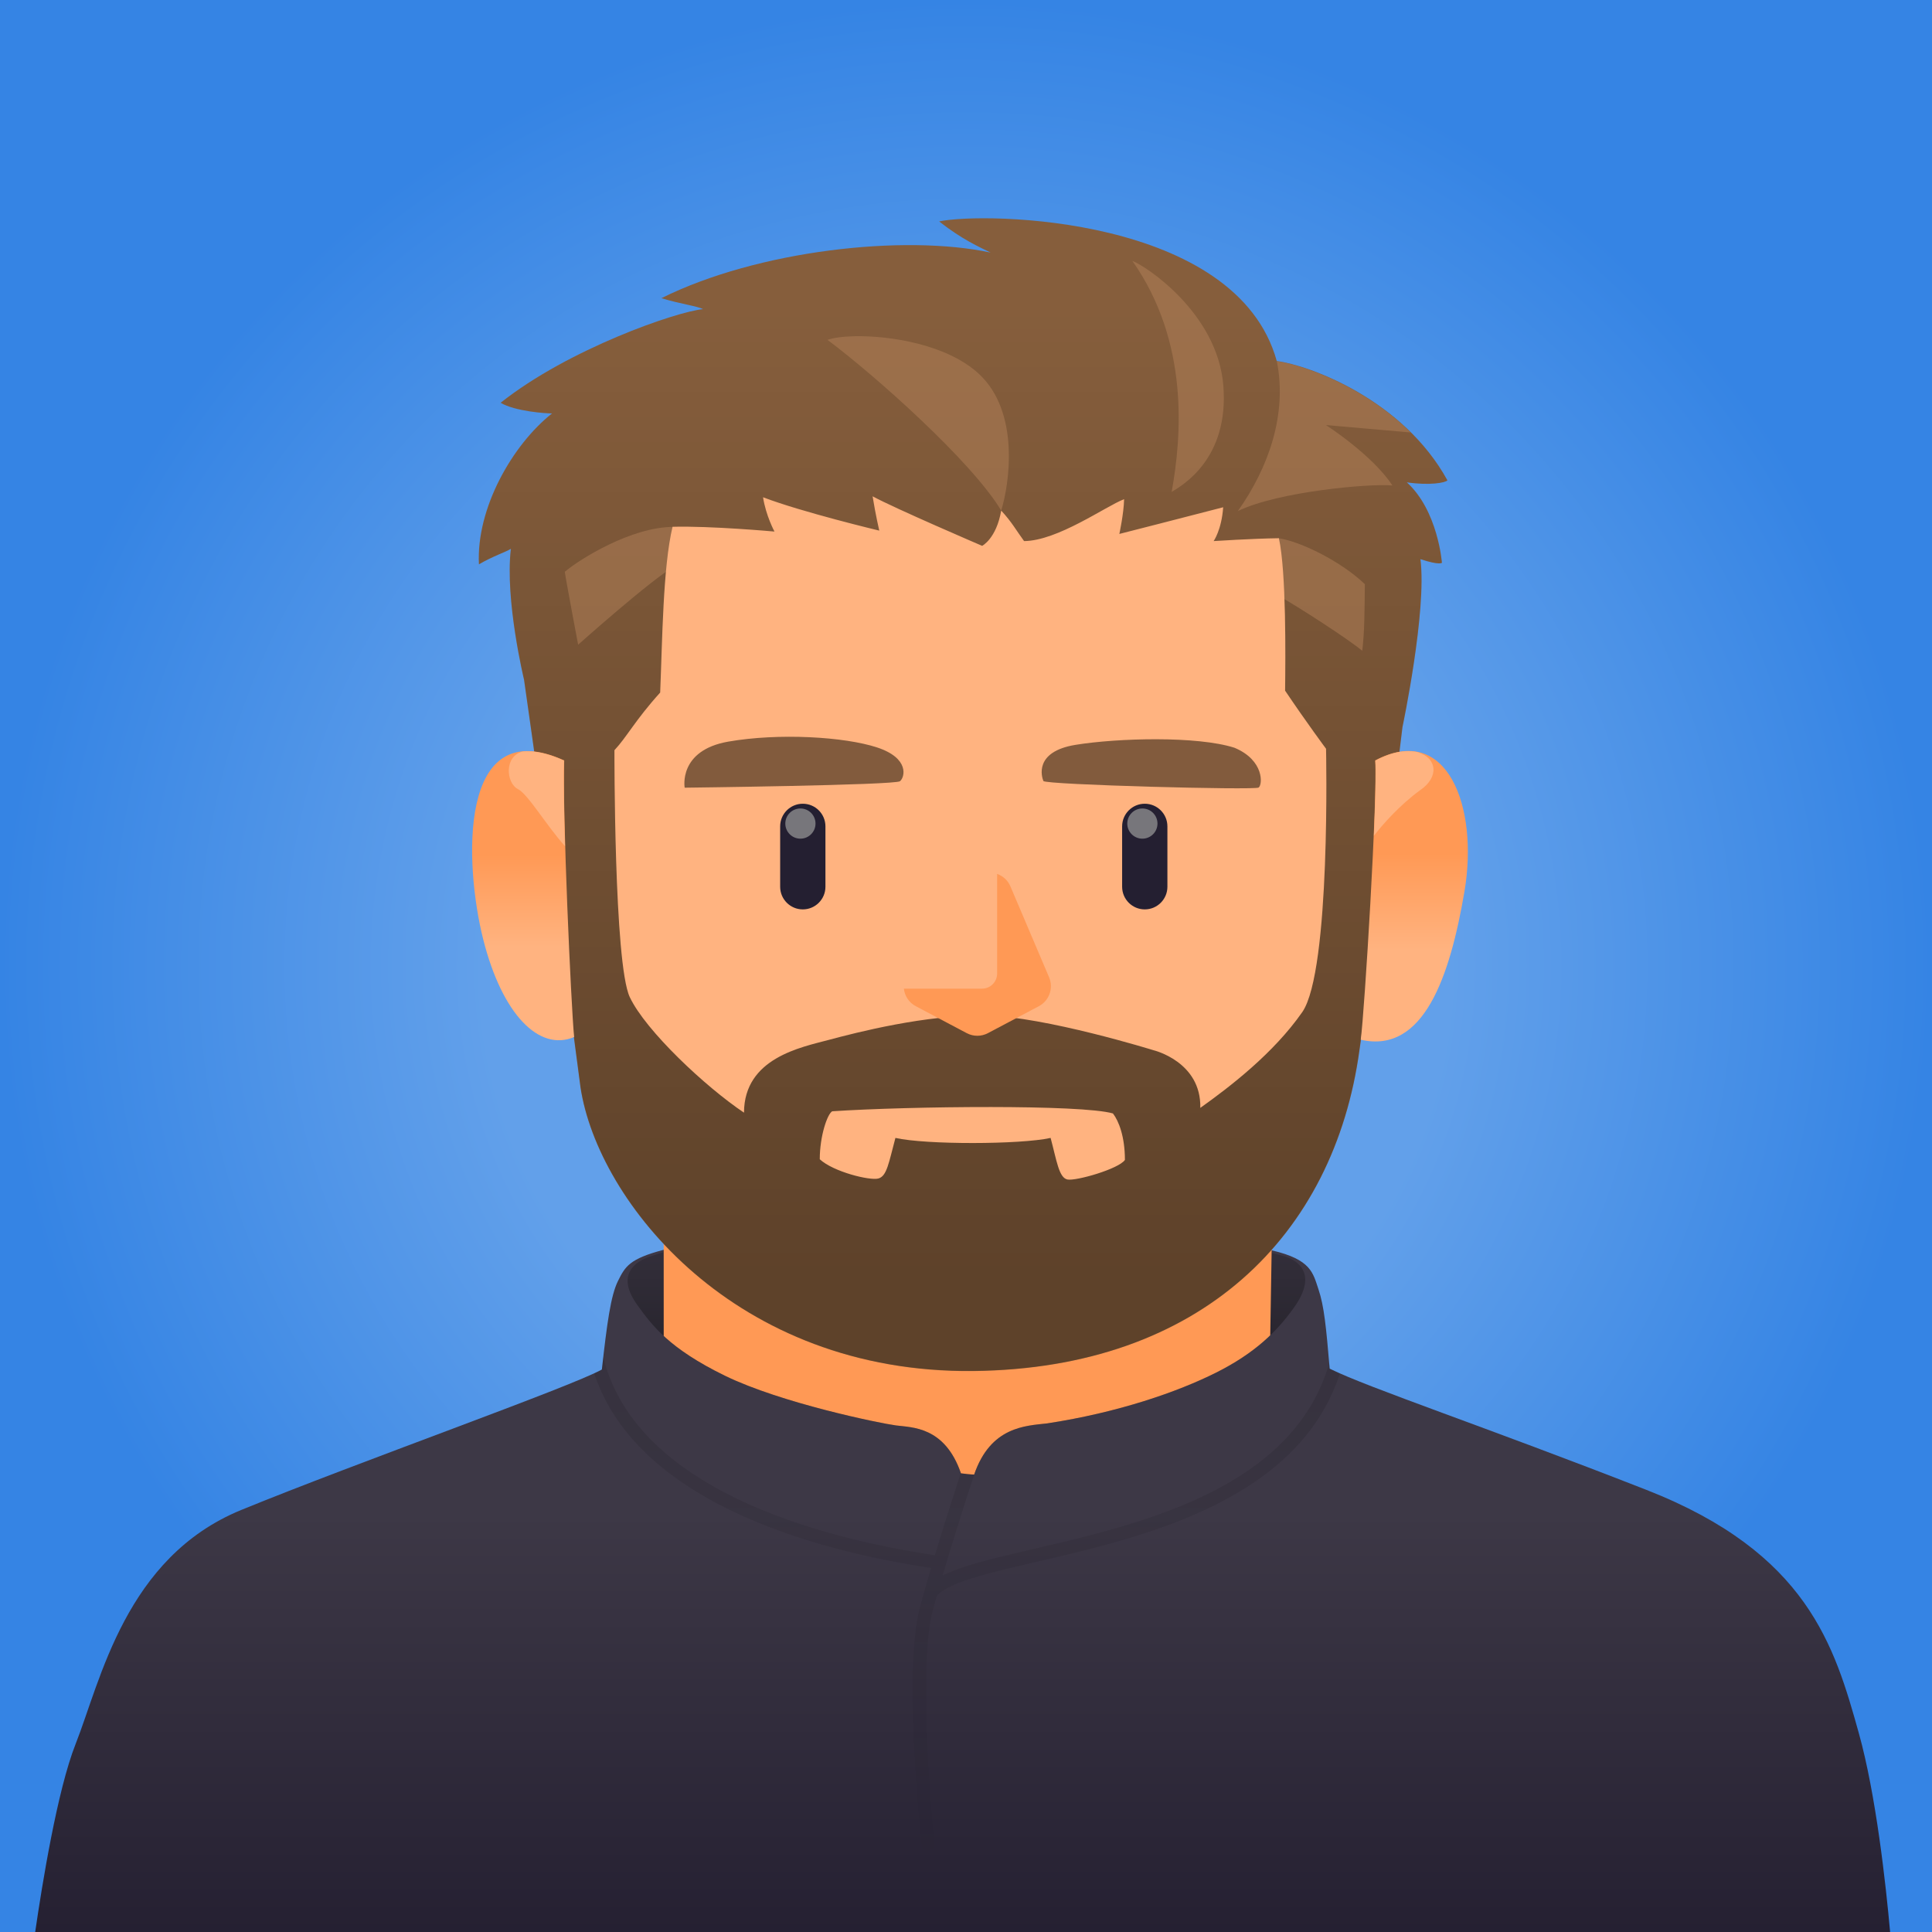
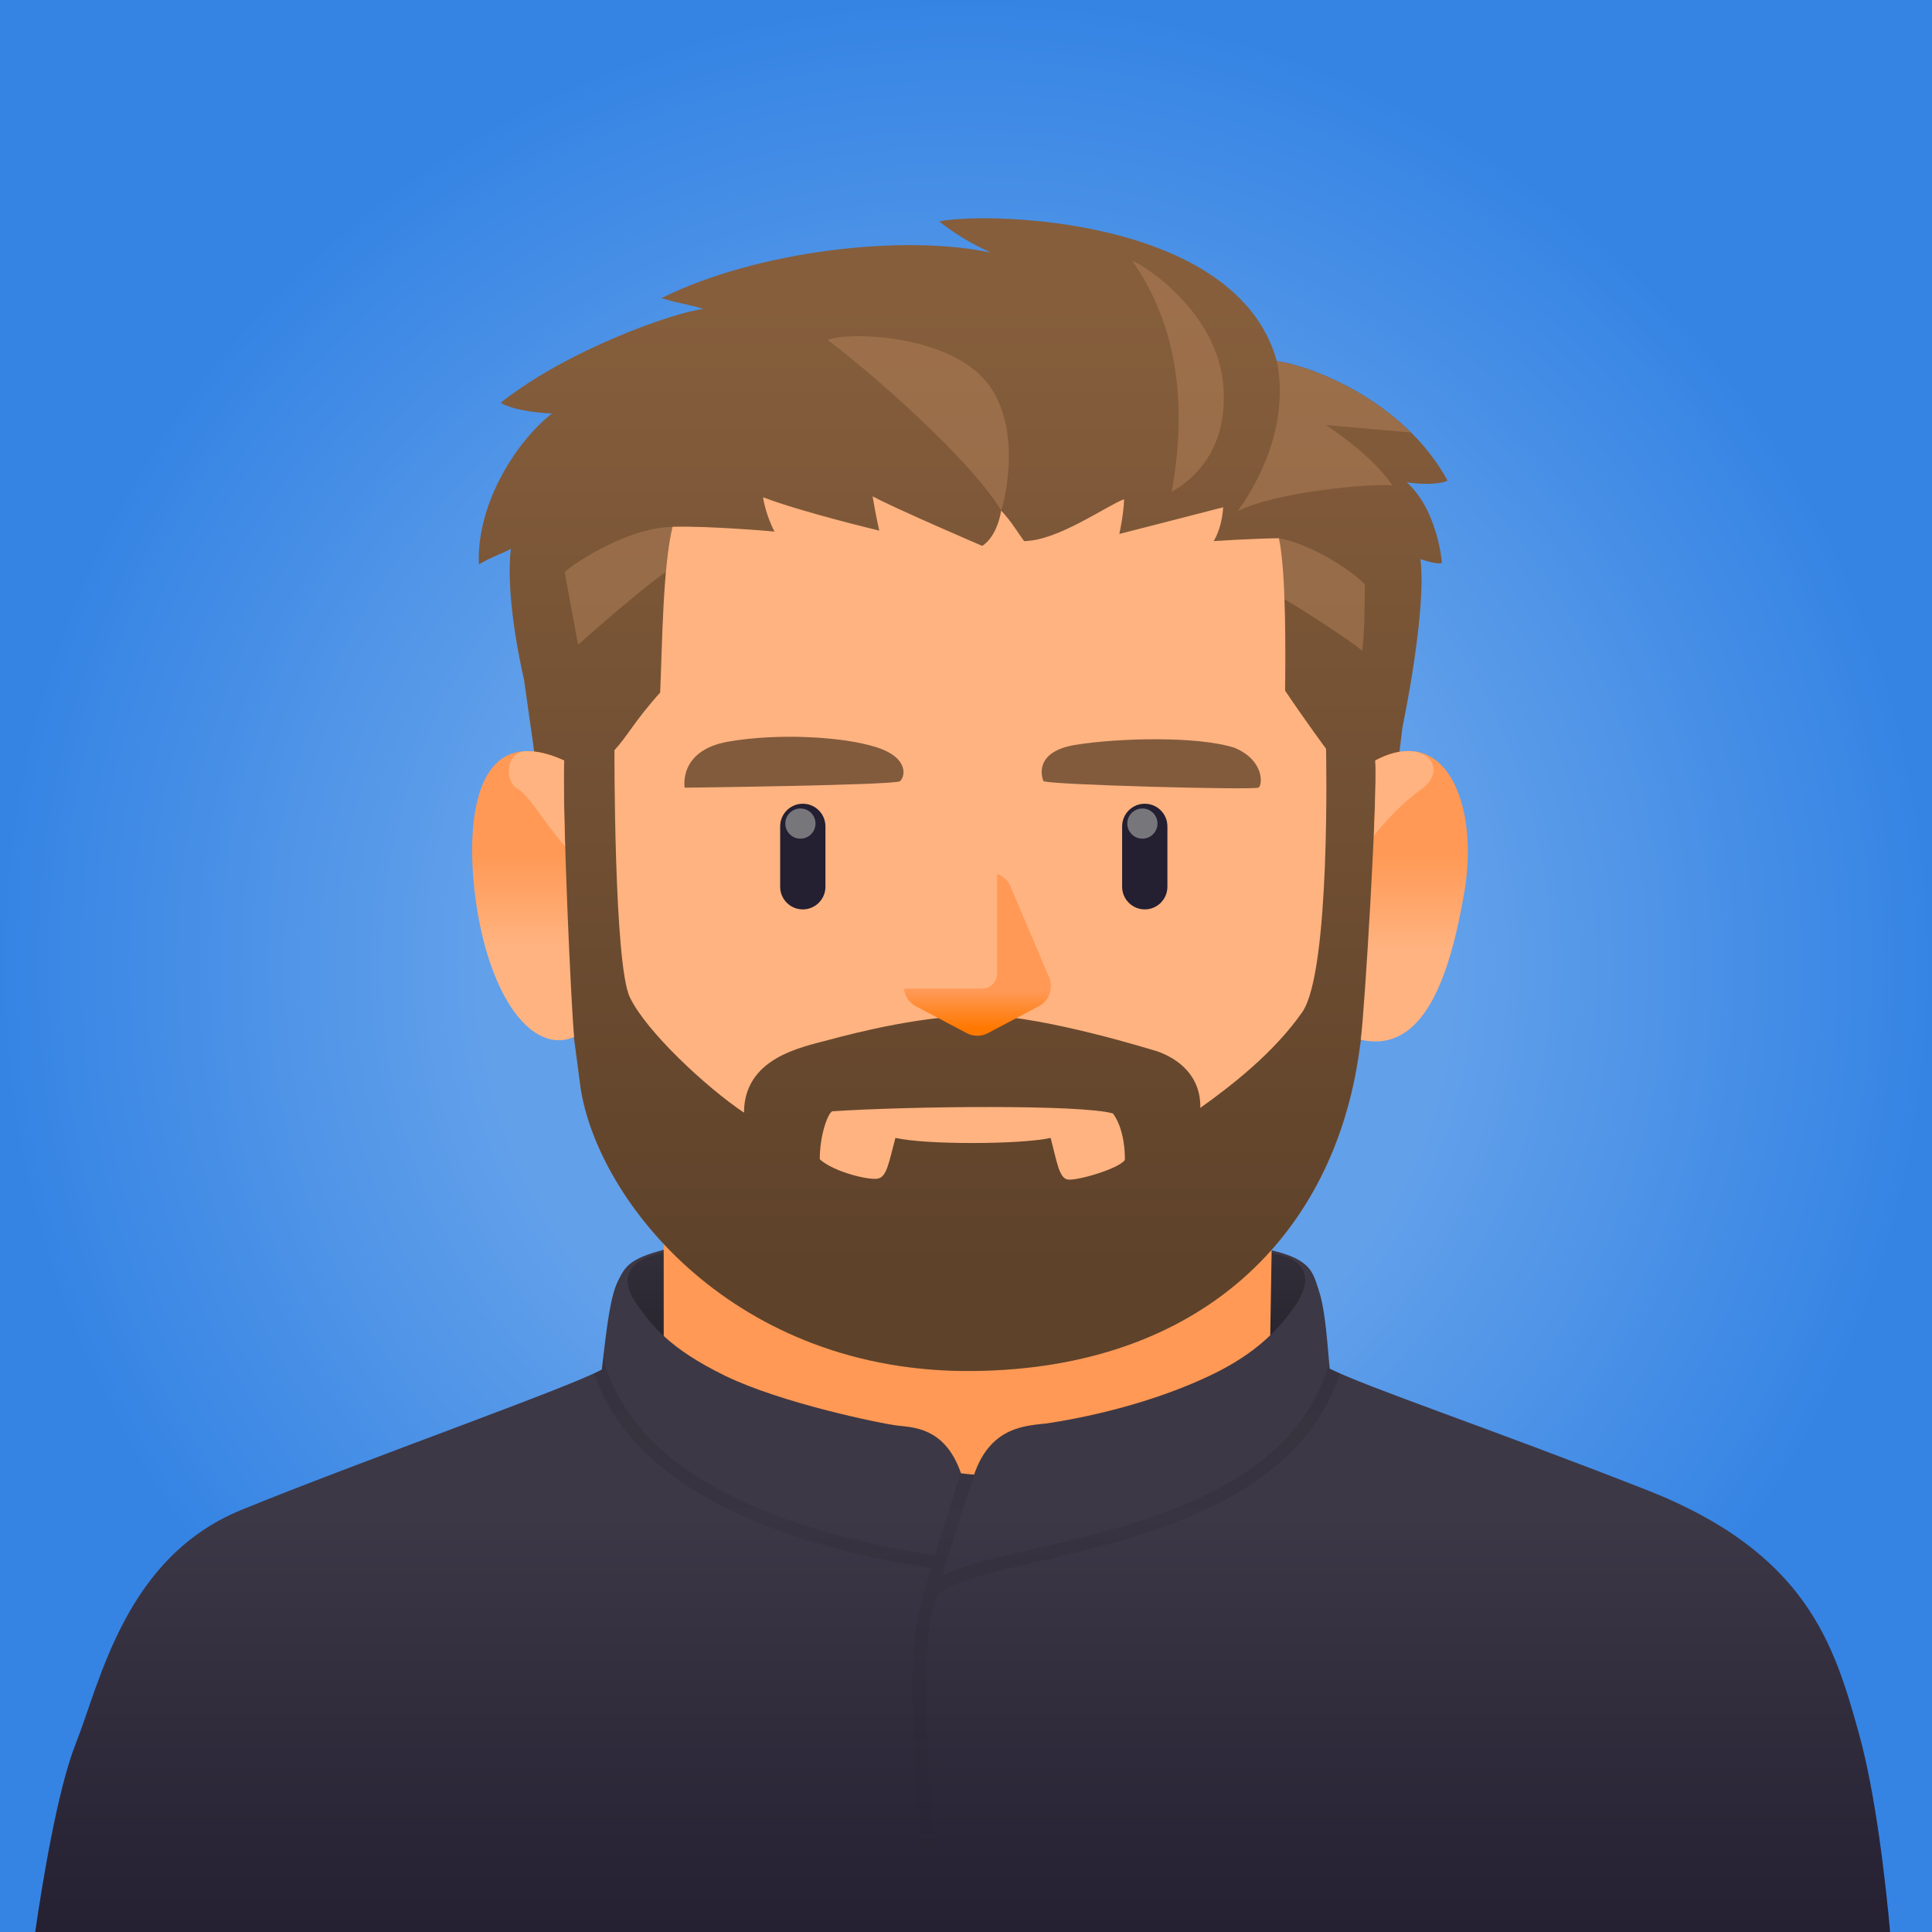
<svg xmlns="http://www.w3.org/2000/svg" xmlns:xlink="http://www.w3.org/1999/xlink" width="1024" height="1024" viewBox="0 0 270.933 270.933" version="1.1" id="svg1" xml:space="preserve">
  <defs id="defs1">
+     <linearGradient id="linearGradient5">
+       <stop style="stop-color:#ff9955;stop-opacity:1;" offset="0.75" id="stop5" />
+       <stop style="stop-color:#ff7800;stop-opacity:1;" offset="1" id="stop6" />
+     </linearGradient>
    <linearGradient id="linearGradient3">
      <stop style="stop-color:#ff9955;stop-opacity:1;" offset="0.1" id="stop3" />
      <stop style="stop-color:#ffb380;stop-opacity:1;" offset="1" id="stop4" />
    </linearGradient>
    <linearGradient id="linearGradient1">
      <stop style="stop-color:#ff9955;stop-opacity:1;" offset="0.1" id="stop1" />
      <stop style="stop-color:#ffb380;stop-opacity:1;" offset="1" id="stop2" />
    </linearGradient>
    <linearGradient id="linearGradient31">
      <stop style="stop-color:#62a0ea;stop-opacity:1;" offset="0.5" id="stop31" />
      <stop style="stop-color:#3584e4;stop-opacity:1;" offset="1" id="stop32" />
    </linearGradient>
    <linearGradient id="linearGradient29">
      <stop style="stop-color:#000000;stop-opacity:0.1;" offset="0.251" id="stop29" />
      <stop style="stop-color:#000000;stop-opacity:0;" offset="0.9" id="stop30" />
    </linearGradient>
    <linearGradient id="linearGradient21">
      <stop style="stop-color:#3d3846;stop-opacity:1;" offset="0" id="stop21" />
      <stop style="stop-color:#241f31;stop-opacity:1;" offset="1" id="stop22" />
    </linearGradient>
    <linearGradient id="linearGradient34">
      <stop style="stop-color:#000000;stop-opacity:0;" offset="0.2" id="stop34" />
      <stop style="stop-color:#000000;stop-opacity:0.5;" offset="0.6" id="stop35" />
    </linearGradient>
    <linearGradient id="linearGradient24">
      <stop style="stop-color:#000000;stop-opacity:0;" offset="0" id="stop24" />
      <stop style="stop-color:#000000;stop-opacity:0.15;" offset="0.496" id="stop26" />
      <stop style="stop-color:#000000;stop-opacity:0.3;" offset="1" id="stop25" />
    </linearGradient>
    <linearGradient xlink:href="#linearGradient24" id="linearGradient25" x1="135.06" y1="43.555" x2="135.06" y2="179.33" gradientUnits="userSpaceOnUse" />
    <clipPath clipPathUnits="userSpaceOnUse" id="clipPath31">
      <path style="baseline-shift:baseline;display:inline;overflow:visible;opacity:1;vector-effect:none;fill:#000000;stroke-width:1;stroke-linecap:round;enable-background:accumulate;stop-color:#000000;stop-opacity:1" d="m 93.045,172.842 5.29e-4,2.745 c -0.731,0.246 -1.387,0.465 -1.861,0.618 -2.047,0.664 -4.961,2.533 -1.713,6.935 1.946,2.678 4.327,5.951 12.205,9.79 7.879,3.839 21.728,6.667 23.964,6.964 2.236,0.297 6.846,0.117 9.12,6.716 0.529,0.072 1.38,0.166 1.85,0.176 2.31,-6.744 7.214,-6.833 10.221,-7.175 10.007,-1.528 18.328,-4.426 23.721,-7.13 5.393,-2.704 8.504,-5.761 10.8,-8.966 3.483,-4.764 0.767,-6.641 -0.979,-7.258 -0.393,-0.139 -1.126,-0.329 -2.025,-0.538 l 0.043,-2.583 z" id="path32" />
    </clipPath>
    <linearGradient xlink:href="#linearGradient34" id="linearGradient35" x1="135.529" y1="143.388" x2="135.529" y2="238.675" gradientUnits="userSpaceOnUse" />
    <clipPath clipPathUnits="userSpaceOnUse" id="clipPath17">
      <path id="path19" style="fill:#000000;fill-opacity:1;stroke:none;stroke-width:1.852;stroke-linecap:round;stroke-linejoin:round" d="m 137.753,167.9 c -19.422,-0.277 -39.93,6.105 -44.708,7.37 -4.778,1.265 -5.371,2.325 -6.387,4.377 -1.016,2.052 -1.538,5.959 -2.256,12.408 -4.386,2.445 -34.314,13.037 -50.571,19.694 -16.257,6.657 -19.727,23.964 -23.23,32.826 -2.563,6.483 -4.702,19.72 -5.666,26.359 H 265.06 c -0.593,-6.588 -1.971,-19.246 -4.396,-27.916 -3.409,-12.19 -7.161,-25.23 -29.771,-34.082 -22.609,-8.852 -38.899,-14.276 -44.427,-17.002 -0.494,-5.842 -0.782,-8.789 -1.564,-11.106 -0.781,-2.317 -1.012,-4.193 -6.535,-5.481 -5.523,-1.288 -21.192,-7.169 -40.614,-7.447 z" />
    </clipPath>
    <linearGradient xlink:href="#linearGradient21" id="linearGradient22" x1="136.17" y1="212.108" x2="136.17" y2="273.581" gradientUnits="userSpaceOnUse" />
    <linearGradient xlink:href="#linearGradient29" id="linearGradient30" x1="135.472" y1="171.498" x2="135.472" y2="277.127" gradientUnits="userSpaceOnUse" />
    <radialGradient xlink:href="#linearGradient31" id="radialGradient32" cx="135.467" cy="135.467" fx="135.467" fy="135.467" r="135.162" gradientUnits="userSpaceOnUse" gradientTransform="matrix(1.002255,0,0,1.002255,-0.3055508,-0.3055508)" />
    <linearGradient xlink:href="#linearGradient1" id="linearGradient2" x1="198.334" y1="118.171" x2="198.334" y2="133.193" gradientUnits="userSpaceOnUse" />
    <linearGradient xlink:href="#linearGradient3" id="linearGradient4" x1="73.359" y1="118.452" x2="73.359" y2="132.756" gradientUnits="userSpaceOnUse" />
+     <linearGradient xlink:href="#linearGradient5" id="linearGradient6" x1="137.063" y1="123.592" x2="137.063" y2="144.211" gradientUnits="userSpaceOnUse" />
  </defs>
  <g id="layer1">
    <g id="g20" clip-path="none">
      <rect style="fill:url(#radialGradient32);stroke:none;stroke-width:0.611;stroke-linecap:round;stroke-linejoin:round;stroke-dasharray:none" id="rect30" width="270.933" height="270.933" x="0" y="0" />
      <g id="g17" clip-path="url(#clipPath17)" style="display:inline">
        <path style="baseline-shift:baseline;display:inline;overflow:visible;opacity:1;vector-effect:none;fill:url(#linearGradient22);stroke-linecap:round;stroke-linejoin:round;enable-background:accumulate;stop-color:#000000;stop-opacity:1" d="m 137.758,167.635 c -19.483,-0.278 -40.033,6.123 -44.779,7.379 -2.404,0.636 -3.78,1.224 -4.699,1.939 -0.919,0.716 -1.348,1.548 -1.857,2.576 -1.049,2.119 -1.556,6.004 -2.264,12.344 -1.089,0.596 -3.701,1.69 -7.318,3.107 -3.674,1.44 -8.332,3.201 -13.363,5.094 -10.062,3.786 -21.609,8.098 -29.744,11.43 -16.394,6.713 -19.895,24.165 -23.377,32.973 -2.589,6.55 -4.717,19.773 -5.682,26.418 a 0.265,0.265 0 0 0 0.262,0.303 H 265.061 a 0.265,0.265 0 0 0 0.264,-0.287 c -0.594,-6.595 -1.968,-19.256 -4.404,-27.965 -1.705,-6.096 -3.503,-12.441 -7.725,-18.375 -4.221,-5.934 -10.864,-11.441 -22.205,-15.881 -22.522,-8.817 -38.74,-14.234 -44.275,-16.941 -0.484,-5.706 -0.775,-8.671 -1.562,-11.006 -0.386,-1.145 -0.649,-2.247 -1.545,-3.221 -0.896,-0.974 -2.391,-1.783 -5.18,-2.434 -2.729,-0.637 -8.046,-2.433 -15.094,-4.102 -7.048,-1.669 -15.839,-3.213 -25.576,-3.352 z" id="path21" />
        <path id="path22" style="baseline-shift:baseline;display:inline;overflow:visible;vector-effect:none;fill:url(#linearGradient30);stroke-linecap:round;stroke-linejoin:round;enable-background:accumulate;stop-color:#000000" d="m 83.622,189.109 a 0.926,0.926 0 0 0 -0.241,0.022 0.926,0.926 0 0 0 -0.701,1.107 c 2.291,10.192 10.421,17.057 19.936,21.638 9.177,4.419 19.712,6.774 27.954,8.011 -0.55,1.861 -1.082,3.725 -1.554,5.476 -1.25,4.638 -1.148,12.849 -0.798,20.039 0.35,7.19 0.994,13.285 0.994,13.285 a 0.926,0.926 0 0 0 1.018,0.824 0.926,0.926 0 0 0 0.824,-1.018 c 0,0 -0.64,-6.051 -0.987,-13.182 -0.347,-7.13 -0.355,-15.412 0.738,-19.467 0.178,-0.661 0.365,-1.34 0.559,-2.028 a 0.926,0.926 0 0 0 0.023,-0.026 c 0.495,-0.601 1.653,-1.295 3.324,-1.922 1.671,-0.627 3.834,-1.217 6.314,-1.822 4.96,-1.211 11.195,-2.49 17.519,-4.409 12.649,-3.837 25.831,-10.31 29.707,-24.181 a 0.926,0.926 0 0 0 -0.643,-1.141 0.926,0.926 0 0 0 -1.141,0.642 c -3.623,12.965 -16.022,19.135 -28.461,22.908 -6.219,1.887 -12.407,3.157 -17.422,4.381 -2.508,0.612 -4.722,1.212 -6.525,1.889 -0.681,0.256 -1.306,0.518 -1.869,0.804 2.215,-7.547 4.797,-15.279 4.797,-15.279 a 0.926,0.926 0 0 0 -0.584,-1.169 0.926,0.926 0 0 0 -1.172,0.584 c 0,0 -2.086,6.241 -4.128,13.019 -8.168,-1.21 -18.683,-3.552 -27.687,-7.887 -9.236,-4.447 -16.808,-10.926 -18.932,-20.377 a 0.926,0.926 0 0 0 -0.865,-0.722 z" />
      </g>
      <g id="g28" style="display:inline" clip-path="url(#clipPath31)">
        <path style="baseline-shift:baseline;display:inline;overflow:visible;opacity:1;vector-effect:none;fill:url(#linearGradient35);stroke-linecap:round;enable-background:accumulate;stop-color:#000000;stop-opacity:1" d="m 93.945,175.143 -0.078,0.027 c -1.065,0.36 -2.069,0.696 -2.723,0.908 -1.041,0.337 -2.315,0.98 -2.92,2.131 -0.605,1.151 -0.5,2.786 1.141,5.01 1.946,2.678 4.359,5.983 12.254,9.83 3.955,1.927 9.392,3.593 14.123,4.818 4.731,1.225 8.746,2.007 9.883,2.158 1.133,0.151 2.819,0.18 4.506,0.982 1.687,0.803 3.378,2.371 4.506,5.645 l 0.027,0.078 0.08,0.01 c 0.533,0.073 1.381,0.167 1.865,0.178 l 0.098,0.002 0.031,-0.09 c 1.146,-3.345 2.919,-5.018 4.781,-5.912 1.862,-0.894 3.818,-1.004 5.328,-1.176 h 0.004 0.002 c 10.021,-1.53 18.352,-4.431 23.76,-7.143 5.409,-2.712 8.543,-5.787 10.848,-9.006 v -0.002 c 1.755,-2.401 1.971,-4.116 1.488,-5.311 -0.483,-1.195 -1.637,-1.835 -2.529,-2.15 -0.46,-0.163 -1.341,-0.383 -2.408,-0.627 l -0.076,-0.018 -0.051,0.059 c -9.197,10.136 -23.088,16.366 -41.369,16.566 -16.684,0.182 -29.814,-5.736 -39.082,-13.697 -1.209,-1.039 -2.353,-2.114 -3.43,-3.213 z" id="path34" />
        <path style="display:inline;fill:#ff9955;fill-opacity:1;stroke:none;stroke-width:0.053;stroke-linecap:round" d="m 93.081,208.799 -0.009,-35.93 85.293,0.292 -0.56,34.011 z" id="path18" />
      </g>
      <g id="g3" style="display:inline">
        <g id="g7">
          <path style="display:inline;fill:#865e3c;fill-opacity:1;stroke:none;stroke-width:3.175;stroke-linecap:round;stroke-linejoin:round;stroke-dasharray:none;stroke-opacity:1;paint-order:normal" d="m 81.403,152.505 c 2.427,16.024 21.668,40.132 55.113,39.766 31.958,-0.349 50.589,-19.114 54.131,-44.993 3.413,-23.367 6.03,-45.301 6.03,-45.301 0,0 3.44,-16.272 2.521,-23.56 2.733,0.905 3.013,0.5 3.013,0.5 0,0 -0.55,-7.307 -4.92,-11.274 3.171,0.465 5.413,0.06 5.69,-0.281 -6.215,-11.322 -19.332,-16.134 -23.934,-16.733 -5.634,-20.375 -41.045,-20.935 -47.35,-19.575 3.318,2.586 5.547,3.533 7.216,4.365 -12.103,-2.596 -32.668,-0.324 -46.162,6.396 2.614,0.801 5.024,1.101 5.842,1.537 -3.69,0.334 -18.862,5.568 -28.391,13.13 1.99,1.201 6.382,1.506 7.208,1.495 -5.566,4.405 -10.645,13.306 -10.25,21.166 1.969,-1.156 3.789,-1.731 4.479,-2.175 -0.854,7.183 1.845,18.346 1.845,18.346 0,0 5.997,42.153 7.918,57.189 z" id="path16" />
          <path id="path23" style="display:inline;fill:url(#linearGradient25);stroke:none;stroke-width:3.175;stroke-linecap:round;stroke-linejoin:round;stroke-dasharray:none;stroke-opacity:1;paint-order:normal" d="m 135.314,30.695 c -1.552,0.074 -2.753,0.212 -3.541,0.377 3.274,2.541 5.488,3.494 7.146,4.32 h 5.2e-4 5.2e-4 5.1e-4 5.2e-4 c 2.5e-4,1.13e-4 7.8e-4,3.71e-4 0.001,5.17e-4 0.001,6.8e-4 0.003,0.002 0.004,0.003 2.5e-4,1.43e-4 0.001,4.08e-4 0.002,5.17e-4 l -0.018,0.049 c -0.002,-4e-4 -0.004,-0.002 -0.006,-0.002 -12.075,-2.588 -32.583,-0.323 -46.069,6.367 1.277,0.387 2.507,0.66 3.518,0.885 1.025,0.228 1.822,0.411 2.241,0.631 0.003,0.001 0.011,0.003 0.013,0.004 l 0.078,0.041 -0.088,0.008 c -1.836,0.166 -6.554,1.559 -11.998,3.854 -5.428,2.288 -11.578,5.478 -16.334,9.242 0.991,0.584 2.551,0.961 3.983,1.183 1.448,0.225 2.755,0.298 3.164,0.293 h 0.078 l -0.063,0.049 c -5.549,4.391 -10.61,13.262 -10.237,21.099 0.969,-0.565 1.905,-0.996 2.68,-1.334 0.788,-0.344 1.415,-0.599 1.756,-0.818 l 0.047,-0.029 -0.008,0.055 c -0.853,7.174 1.846,18.336 1.846,18.336 v 0.002 0.002 c 0,0 5.997,42.152 7.918,57.189 1.213,8.004 6.627,18.032 15.916,26.012 9.29,7.98 22.454,13.913 39.17,13.73 31.948,-0.349 50.565,-19.102 54.106,-44.97 3.413,-23.367 6.031,-45.299 6.031,-45.299 v -0.002 c 0,0 0.859,-4.068 1.604,-9.046 0.745,-4.978 1.376,-10.868 0.918,-14.506 l -0.006,-0.041 0.039,0.013 c 1.365,0.452 2.118,0.576 2.525,0.588 0.204,0.006 0.32,-0.017 0.385,-0.039 0.032,-0.011 0.052,-0.022 0.062,-0.029 9.9e-4,-7e-4 0.002,-0.001 0.002,-0.002 l 5.2e-4,-5.17e-4 v -5.17e-4 h 5.2e-4 v -5.16e-4 c 1.4e-4,-1.32e-4 7.8e-4,-3.42e-4 0.001,-5.17e-4 -0.002,-0.02 -0.556,-7.295 -4.908,-11.246 l -0.065,-0.056 0.086,0.011 c 1.584,0.232 2.935,0.248 3.924,0.162 0.495,-0.043 0.899,-0.112 1.195,-0.19 0.288,-0.076 0.466,-0.164 0.531,-0.236 -3.105,-5.644 -7.926,-9.668 -12.549,-12.355 -4.628,-2.691 -9.057,-4.043 -11.352,-4.342 l -0.018,-0.002 -0.006,-0.018 c -2.813,-10.174 -13.063,-15.404 -23.404,-17.92 -5.17,-1.258 -10.361,-1.836 -14.654,-2.016 -2.146,-0.09 -4.068,-0.081 -5.65,-0.006 z" />
          <path id="path17" style="display:inline;fill:#b5835a;fill-opacity:0.5;stroke:none;stroke-width:3.175;stroke-linecap:round;stroke-linejoin:round;stroke-dasharray:none;stroke-opacity:1;paint-order:normal" d="m 158.798,36.588 c 8.015,11.399 6.909,24.657 5.51,32.394 1.491,-0.917 8.054,-4.621 7.248,-14.882 -0.806,-10.261 -10.998,-16.879 -12.758,-17.512 z m -38.872,10.563 c -1.686,0.031 -3.059,0.217 -3.884,0.51 6.574,4.896 20.305,17.111 24.362,23.944 1.168,-3.815 2.656,-13.861 -3.174,-19.219 -4.373,-4.019 -12.247,-5.326 -17.304,-5.234 z m 59.13,3.509 c 1.471,7.342 -1.101,14.859 -5.47,21.011 5.682,-2.761 18.575,-3.89 21.673,-3.593 -2.803,-4.297 -9.321,-8.471 -9.321,-8.471 0,0 9.243,0.803 11.89,1.041 -6.591,-6.532 -15.197,-9.511 -18.772,-9.988 z M 94.48,73.889 c -5.906,-0.022 -13.184,4.521 -15.276,6.296 0.107,0.909 1.872,10.228 1.872,10.228 0,0 10.336,-9.236 13.579,-11.038 2.913,-0.479 2.904,-3.474 -0.175,-5.486 z m 84.859,1.596 c -1.85,0.286 -0.928,7.735 0.554,8.404 2.301,1.315 8.92,5.547 11.143,7.375 0.329,-2.779 0.315,-5.495 0.365,-9.343 -3.31,-3.18 -9.005,-5.988 -12.063,-6.436 z" />
        </g>
        <g id="g16">
          <g id="g14">
            <path style="display:inline;fill:url(#linearGradient2);stroke:none;stroke-width:0.053;stroke-linecap:round" d="m 192.848,106.639 c 10.074,-5.356 14.548,6.461 12.518,18.384 -2.03,11.922 -5.706,22.805 -14.543,20.784 0.531,-3.891 2.373,-33.94 2.025,-39.167 z" id="path1" />
            <path id="path8" style="display:inline;fill:#ffb380;fill-opacity:1;stroke:none;stroke-width:0.053;stroke-linecap:round" d="m 197.158,105.347 c -0.259,0.013 -0.523,0.039 -0.793,0.081 -1.075,0.165 -2.239,0.567 -3.49,1.23 0.108,1.637 0.004,5.661 -0.206,10.548 1.246,-1.615 3.606,-4.29 6.472,-6.387 2.726,-1.842 2.405,-4.53 -0.384,-5.359 -3.3e-4,-6e-5 -7e-4,7e-5 -0.001,0 -0.506,-0.1 -1.039,-0.139 -1.598,-0.112 z" />
          </g>
          <g id="g30">
            <path style="display:inline;fill:url(#linearGradient4);stroke:none;stroke-width:0.053;stroke-linecap:round;stroke-linejoin:miter;stroke-dasharray:none;stroke-opacity:1;paint-order:normal" d="m 80.511,145.429 c -0.438,-4.576 -1.656,-31.627 -1.389,-38.787 -14.956,-6.816 -14.011,14.589 -11.352,25.112 2.659,10.523 7.848,15.756 12.742,13.674 z" id="path26" />
            <path id="path27" style="display:inline;fill:#ffb380;fill-opacity:1;stroke:none;stroke-width:0.053;stroke-linecap:round;stroke-linejoin:miter;stroke-dasharray:none;stroke-opacity:1;paint-order:normal" d="m 74.231,105.359 c -0.298,-0.01 -0.586,-0.003 -0.865,0.019 -2.724,0.596 -2.401,4.457 -0.728,5.28 1.417,0.729 3.946,5.054 6.596,8.008 -0.152,-5.143 -0.225,-9.645 -0.138,-12.006 -1.86,-0.846 -3.474,-1.254 -4.865,-1.301 z" />
          </g>
        </g>
        <path id="path4" style="display:inline;fill:#ffb380;fill-opacity:1;stroke:none;stroke-width:0px;stroke-linecap:round;stroke-linejoin:round" d="m 122.369,69.6 c 0.428,2.65 0.935,4.81 0.935,4.81 0,0 -10.819,-2.583 -16.298,-4.676 0.399,2.583 1.603,4.809 1.603,4.809 0,0 -8.999,-0.817 -14.294,-0.668 -1.354,5.626 -1.433,16.088 -1.736,23.245 -3.509,3.884 -4.68,6.238 -6.413,8.082 0,0 -0.074,29.904 2.149,34.625 2.223,4.721 10.655,12.617 16.02,16.206 0.021,-7.681 8.045,-9.174 11.889,-10.204 3.844,-1.03 13.638,-3.561 21.976,-3.422 8.338,0.139 23.578,4.876 23.578,4.876 0,0 6.691,1.594 6.546,8.082 4.14,-2.949 10.259,-7.638 14.294,-13.426 4.035,-5.788 3.34,-36.938 3.34,-36.938 0,0 -2.728,-3.667 -5.744,-8.149 0.056,-4.682 0.175,-16.606 -0.868,-21.374 -3.648,0.041 -9.151,0.4 -9.151,0.4 0,0 1.117,-1.58 1.336,-4.742 -4.256,1.113 -14.561,3.741 -14.561,3.741 0,0 0.621,-2.821 0.668,-4.876 -2.625,1.017 -9.318,5.84 -14.027,5.878 -1.101,-1.499 -1.718,-2.673 -3.207,-4.275 -0.687,3.942 -2.672,4.943 -2.672,4.943 0,0 -12.251,-5.255 -15.363,-6.947 z m 16.458,85.644 c -7.934,-0.007 -16.68,0.235 -22.119,0.595 -0.676,0.365 -1.748,3.45 -1.748,6.73 1.921,1.768 7.015,3.02 8.214,2.697 1.199,-0.323 1.454,-2.182 2.395,-5.691 4.279,0.973 17.533,0.938 21.763,0 0.855,3.19 1.163,5.605 2.371,5.833 1.208,0.228 7.175,-1.478 8.049,-2.745 1.1e-4,-3.253 -0.858,-5.453 -1.677,-6.518 -2.192,-0.639 -9.315,-0.895 -17.249,-0.902 z" />
-         <path id="path7" style="baseline-shift:baseline;display:inline;overflow:visible;vector-effect:none;fill:#ff9955;fill-opacity:1;stroke-linecap:round;stroke-linejoin:round;enable-background:accumulate;stop-color:#000000" d="M 139.832,122.552 V 136.525 c 0,1.173 -0.944,2.117 -2.117,2.117 H 126.754 c 0.111,1.011 0.706,1.951 1.672,2.462 l 7.145,3.779 c 0.929,0.491 2.04,0.491 2.968,0 l 7.143,-3.779 c 1.458,-0.771 2.083,-2.531 1.438,-4.049 l -5.424,-12.752 c -0.362,-0.852 -1.054,-1.464 -1.863,-1.751 z" />
+         <path id="path7" style="baseline-shift:baseline;display:inline;overflow:visible;vector-effect:none;fill:url(#linearGradient6);stroke-linecap:round;stroke-linejoin:round;enable-background:accumulate;stop-color:#000000" d="M 139.832,122.552 V 136.525 c 0,1.173 -0.944,2.117 -2.117,2.117 H 126.754 c 0.111,1.011 0.706,1.951 1.672,2.462 l 7.145,3.779 c 0.929,0.491 2.04,0.491 2.968,0 l 7.143,-3.779 c 1.458,-0.771 2.083,-2.531 1.438,-4.049 l -5.424,-12.752 c -0.362,-0.852 -1.054,-1.464 -1.863,-1.751 z" />
        <g id="g10" transform="translate(0,-0.3968796)">
          <g id="g1" transform="matrix(2.666667,0,0,2.666667,-200.5321,-240.3739)" style="display:inline">
            <rect ry="1.191" rx="1.191" y="132.556" x="134.21" height="5.556" width="2.381" id="rect7288-8" style="display:inline;vector-effect:none;fill:#241f31;fill-opacity:1;stroke:none;stroke-width:0.075px;stroke-linecap:butt;stroke-linejoin:miter;stroke-miterlimit:4;stroke-dasharray:none;stroke-dashoffset:0;stroke-opacity:1;marker:none;marker-start:none;marker-mid:none;marker-end:none;paint-order:normal;enable-background:new" />
            <circle style="color:#000000;display:inline;overflow:visible;visibility:visible;fill:#77767b;fill-opacity:1;fill-rule:nonzero;stroke:none;stroke-width:2.843;marker:none;enable-background:new" id="circle7290" cx="135.275" cy="-133.599" transform="scale(1,-1)" r="0.794" />
          </g>
          <g id="g2" transform="matrix(2.666667,0,0,2.666667,-248.4879,-240.3739)" style="display:inline">
            <rect ry="1.191" rx="1.191" y="132.556" x="134.21" height="5.556" width="2.381" id="rect2" style="display:inline;vector-effect:none;fill:#241f31;fill-opacity:1;stroke:none;stroke-width:0.075px;stroke-linecap:butt;stroke-linejoin:miter;stroke-miterlimit:4;stroke-dasharray:none;stroke-dashoffset:0;stroke-opacity:1;marker:none;marker-start:none;marker-mid:none;marker-end:none;paint-order:normal;enable-background:new" />
            <circle style="color:#000000;display:inline;overflow:visible;visibility:visible;fill:#77767b;fill-opacity:1;fill-rule:nonzero;stroke:none;stroke-width:2.843;marker:none;enable-background:new" id="circle2" cx="135.275" cy="-133.599" transform="scale(1,-1)" r="0.794" />
          </g>
        </g>
        <g id="g15" transform="translate(0,-1.266532)">
          <path style="fill:#63452c;fill-opacity:0.8;stroke:none;stroke-width:3.136;stroke-linecap:round;stroke-linejoin:round;stroke-dasharray:none;stroke-opacity:1;paint-order:normal" d="m 146.322,110.791 c -0.229,-0.522 -1.383,-4.114 4.501,-5.071 5.883,-0.957 17.059,-1.271 22.294,0.408 4.188,1.747 3.952,5.194 3.384,5.582 -0.568,0.388 -29.949,-0.397 -30.178,-0.919 z" id="path15" />
          <path style="fill:#63452c;fill-opacity:0.8;stroke:none;stroke-width:3.049;stroke-linecap:round;stroke-linejoin:round;stroke-dasharray:none;stroke-opacity:1;paint-order:normal" d="m 96.015,111.73 c 0,0 -0.943,-5.229 6.118,-6.463 7.061,-1.234 16.293,-0.689 20.871,0.819 4.578,1.508 3.885,4.175 3.207,4.733 -0.678,0.558 -30.196,0.91 -30.196,0.91 z" id="path14" />
        </g>
      </g>
    </g>
  </g>
</svg>
